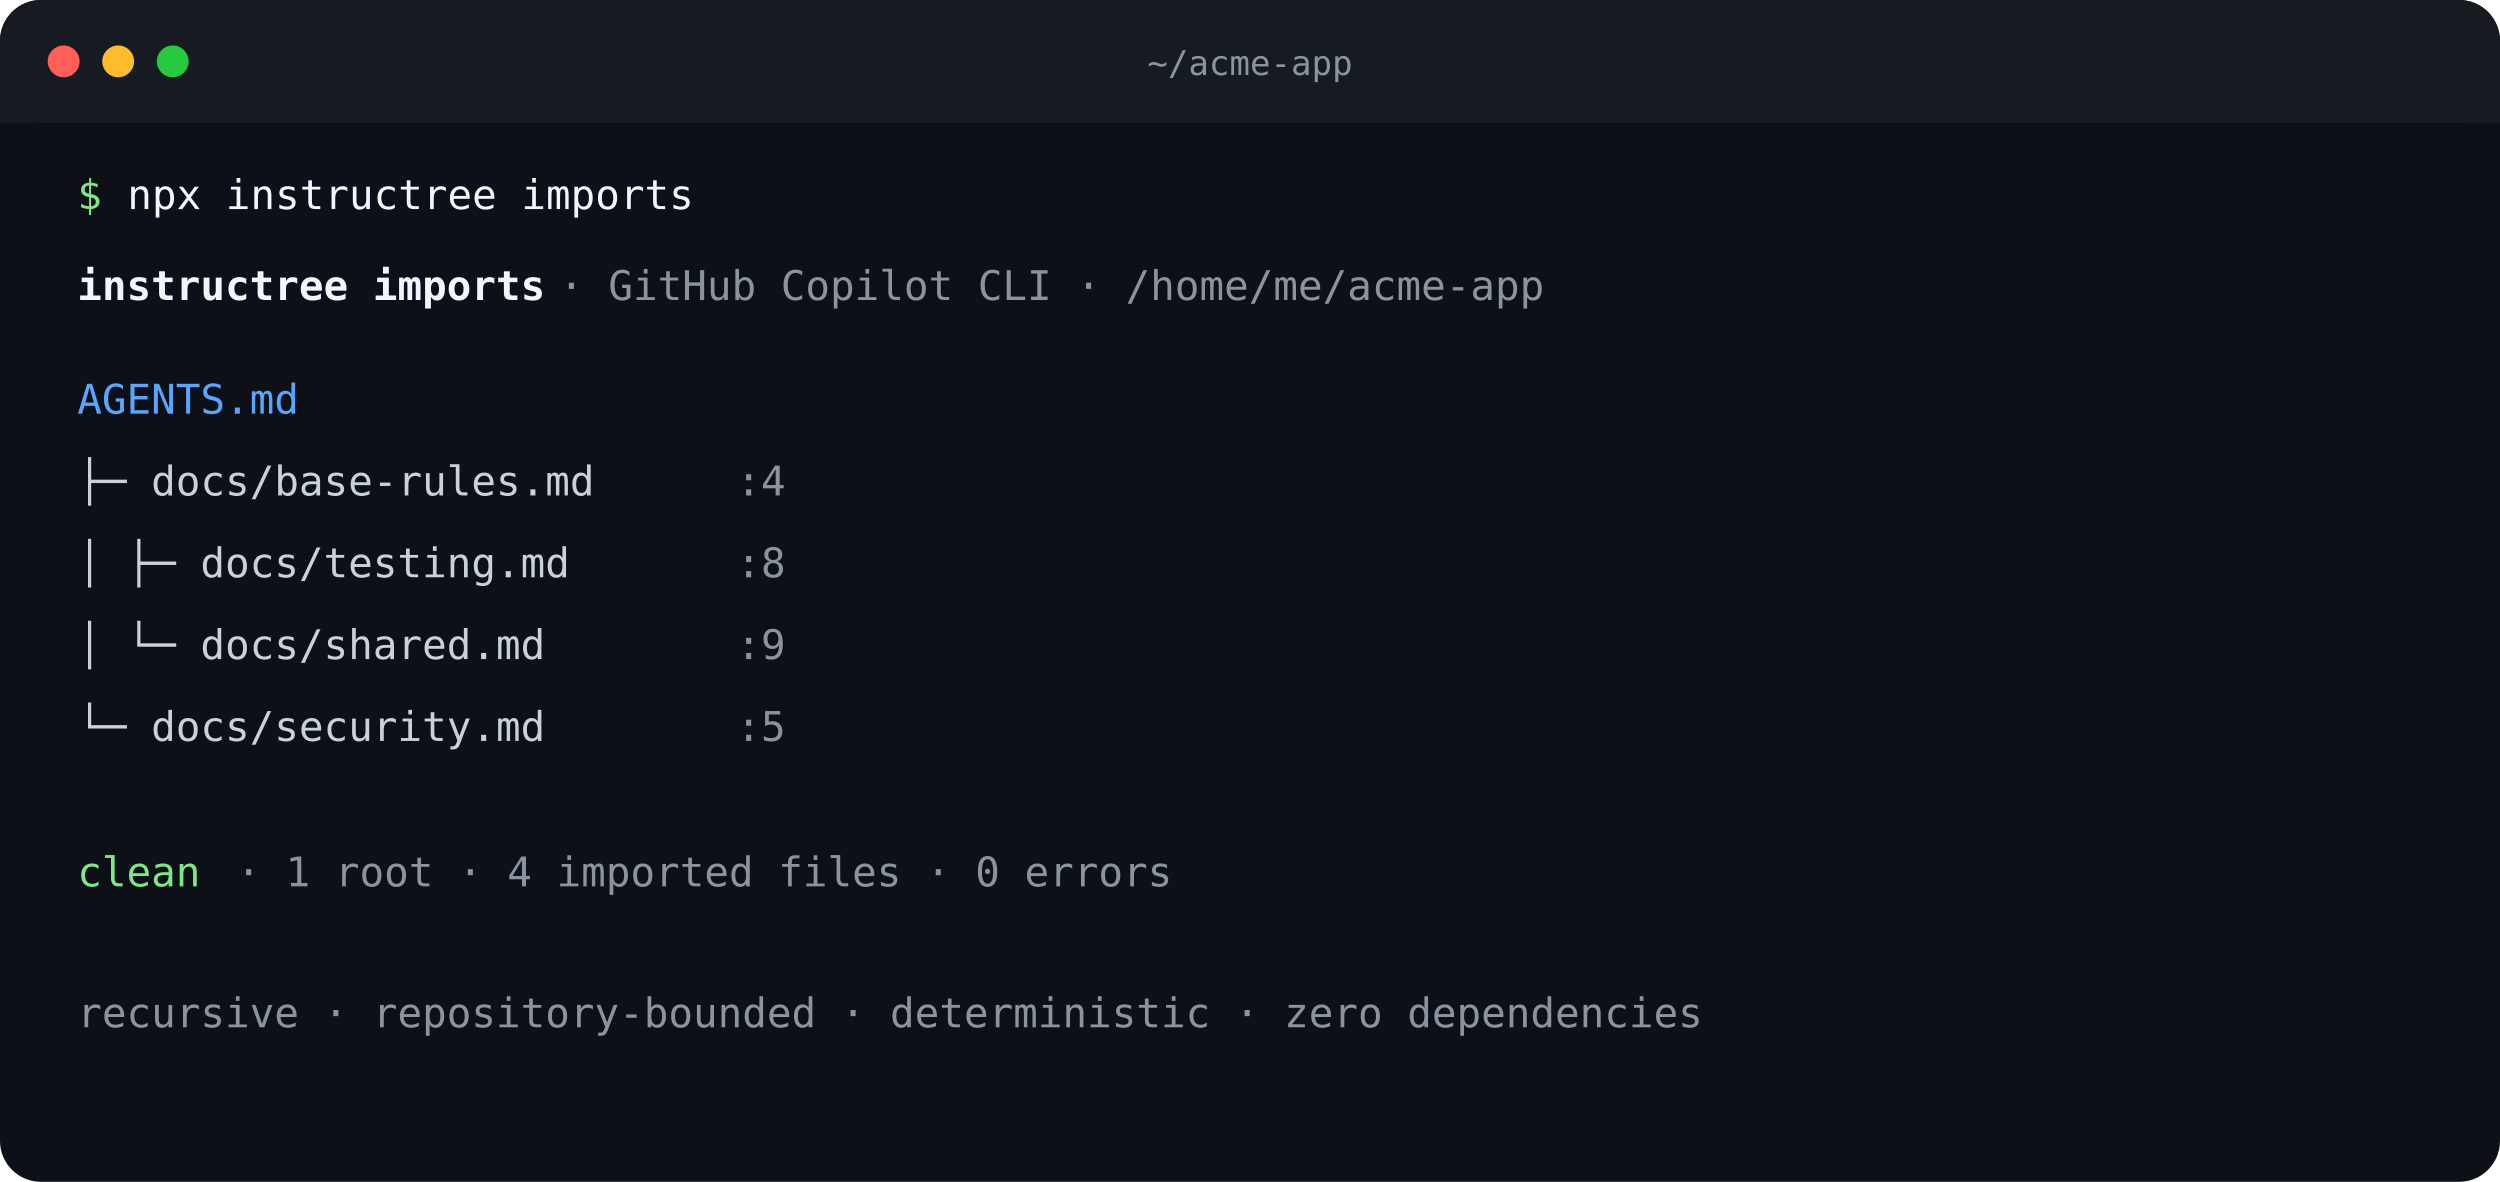
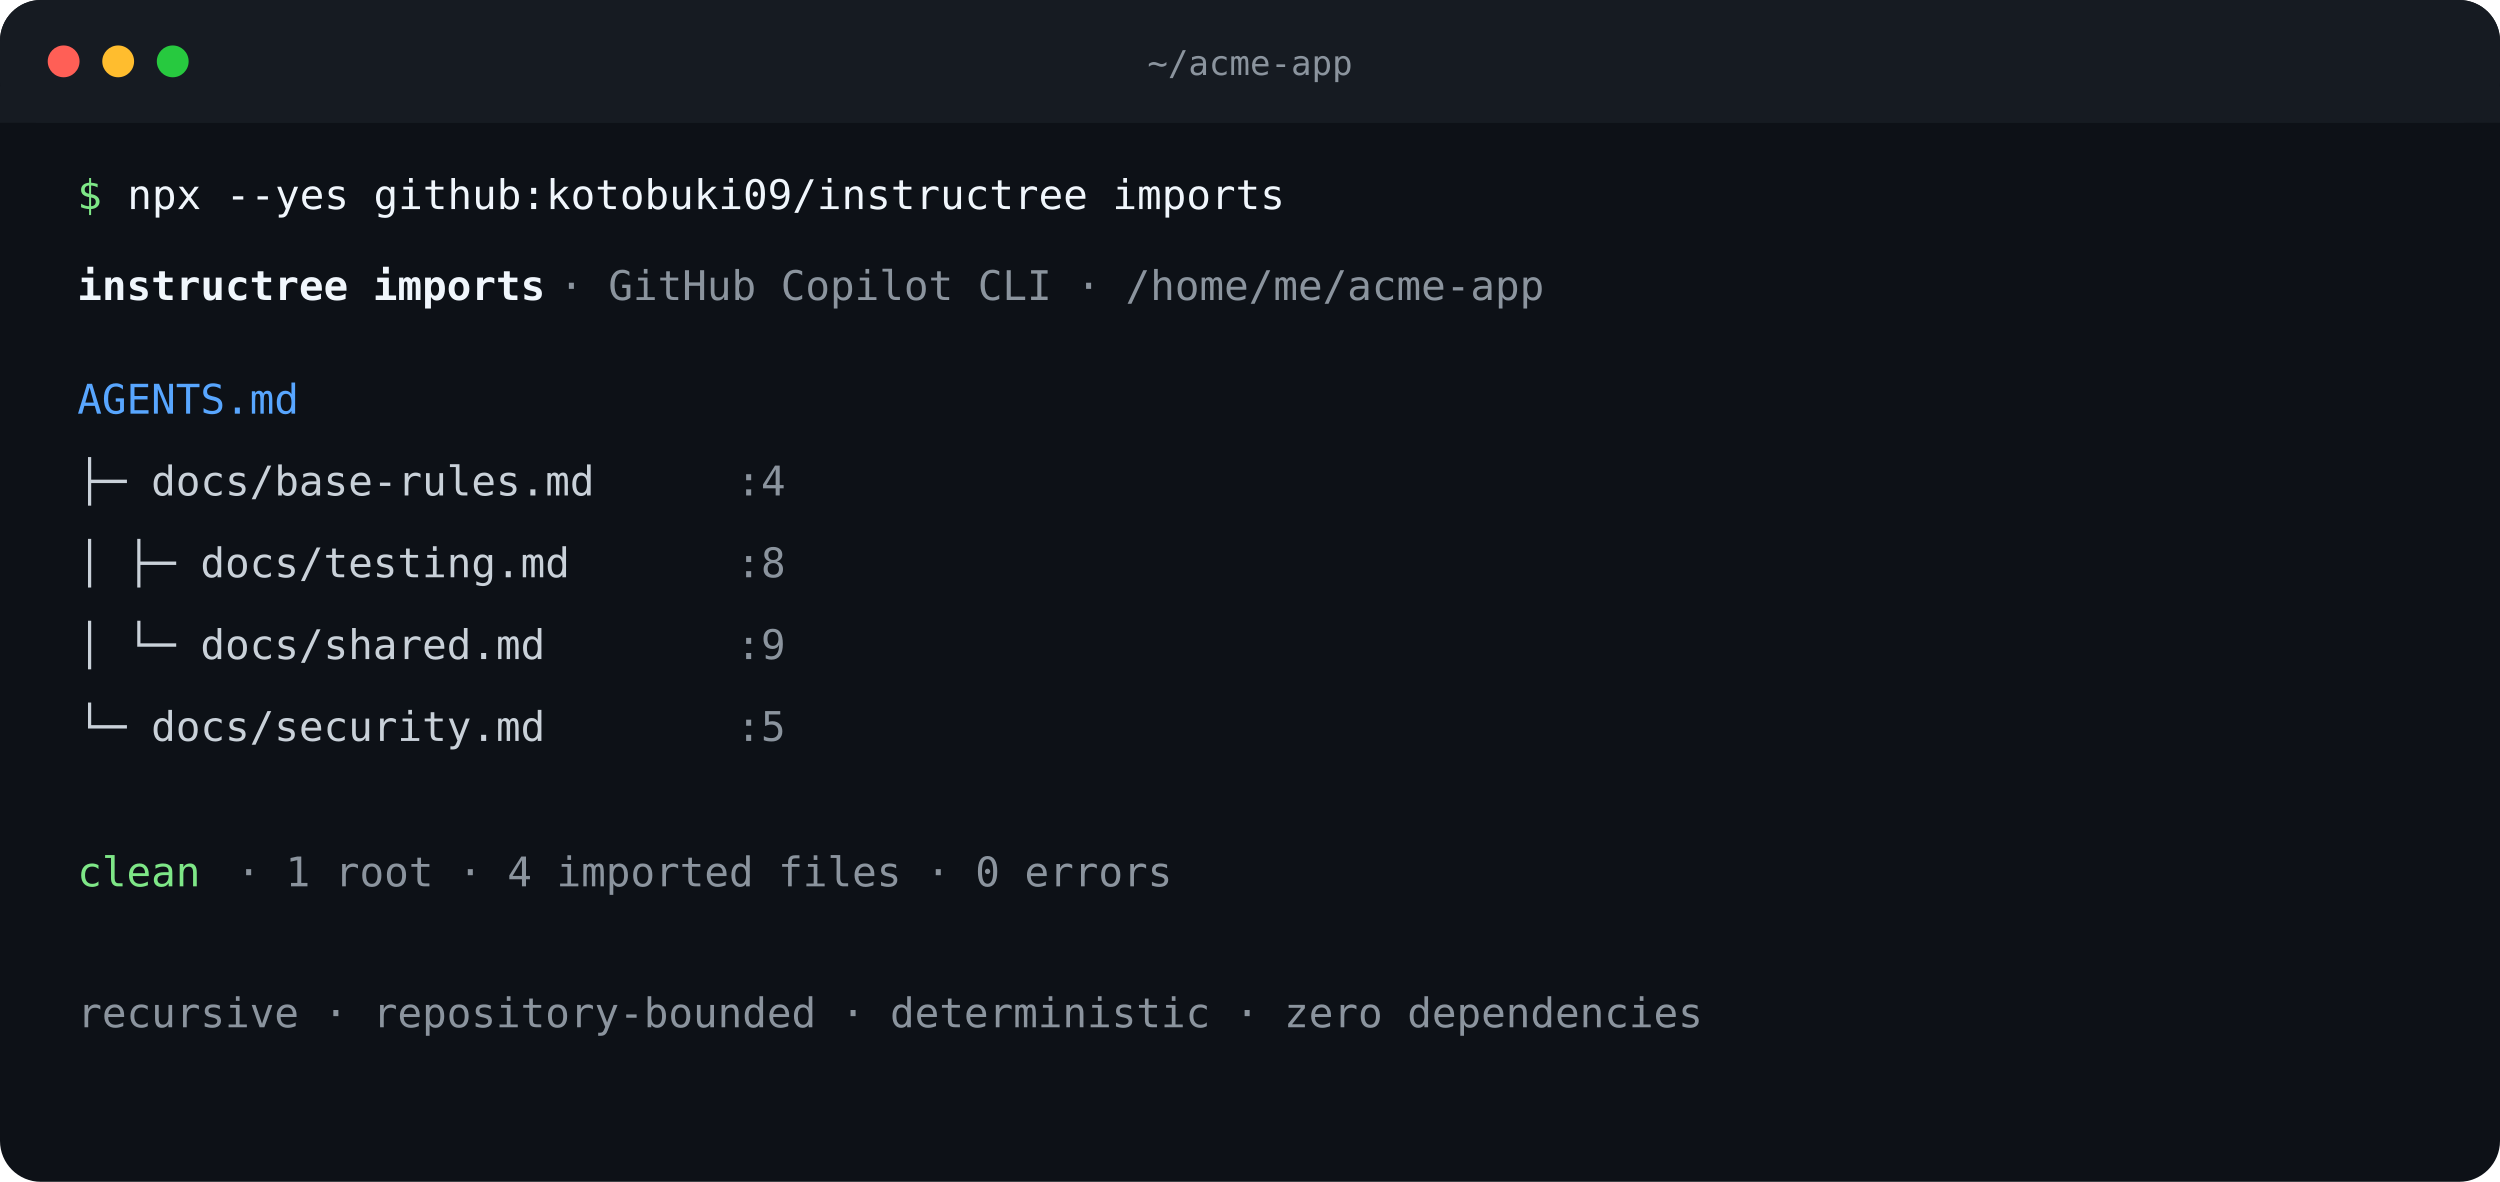
<svg xmlns="http://www.w3.org/2000/svg" width="1100" height="520" viewBox="0 0 1100 520" role="img" aria-labelledby="title desc">
  <rect width="1100" height="520" rx="18" fill="#0d1117" />
  <rect width="1100" height="54" rx="18" fill="#161b22" />
  <rect y="38" width="1100" height="16" fill="#161b22" />
  <circle cx="28" cy="27" r="7" fill="#ff5f56" />
  <circle cx="52" cy="27" r="7" fill="#ffbd2e" />
  <circle cx="76" cy="27" r="7" fill="#27c93f" />
  <text x="550" y="33" text-anchor="middle" fill="#8b949e" font-family="ui-monospace, SFMono-Regular, Consolas, monospace" font-size="15">~/acme-app</text>
  <g font-family="ui-monospace, SFMono-Regular, Consolas, monospace" font-size="18">
    <text x="34" y="92" fill="#7ee787">$</text>
-     <text x="56" y="92" fill="#f0f6fc">npx instructree imports</text>
+     <text x="56" y="92" fill="#f0f6fc">npx --yes github:kotobuki09/instructree imports</text>
    <text x="34" y="132" fill="#f0f6fc" font-weight="700">instructree imports</text>
    <text x="246" y="132" fill="#8b949e">· GitHub Copilot CLI · /home/me/acme-app</text>
    <text x="34" y="182" fill="#58a6ff">AGENTS.md</text>
    <text x="34" y="218" fill="#c9d1d9">├─ docs/base-rules.md</text>
    <text x="324" y="218" fill="#8b949e">:4</text>
    <text x="34" y="254" fill="#c9d1d9">│  ├─ docs/testing.md</text>
    <text x="324" y="254" fill="#8b949e">:8</text>
    <text x="34" y="290" fill="#c9d1d9">│  └─ docs/shared.md</text>
    <text x="324" y="290" fill="#8b949e">:9</text>
    <text x="34" y="326" fill="#c9d1d9">└─ docs/security.md</text>
    <text x="324" y="326" fill="#8b949e">:5</text>
    <text x="34" y="390" fill="#7ee787">clean</text>
    <text x="104" y="390" fill="#8b949e">· 1 root · 4 imported files · 0 errors</text>
    <text x="34" y="452" fill="#8b949e">recursive · repository-bounded · deterministic · zero dependencies</text>
  </g>
</svg>
